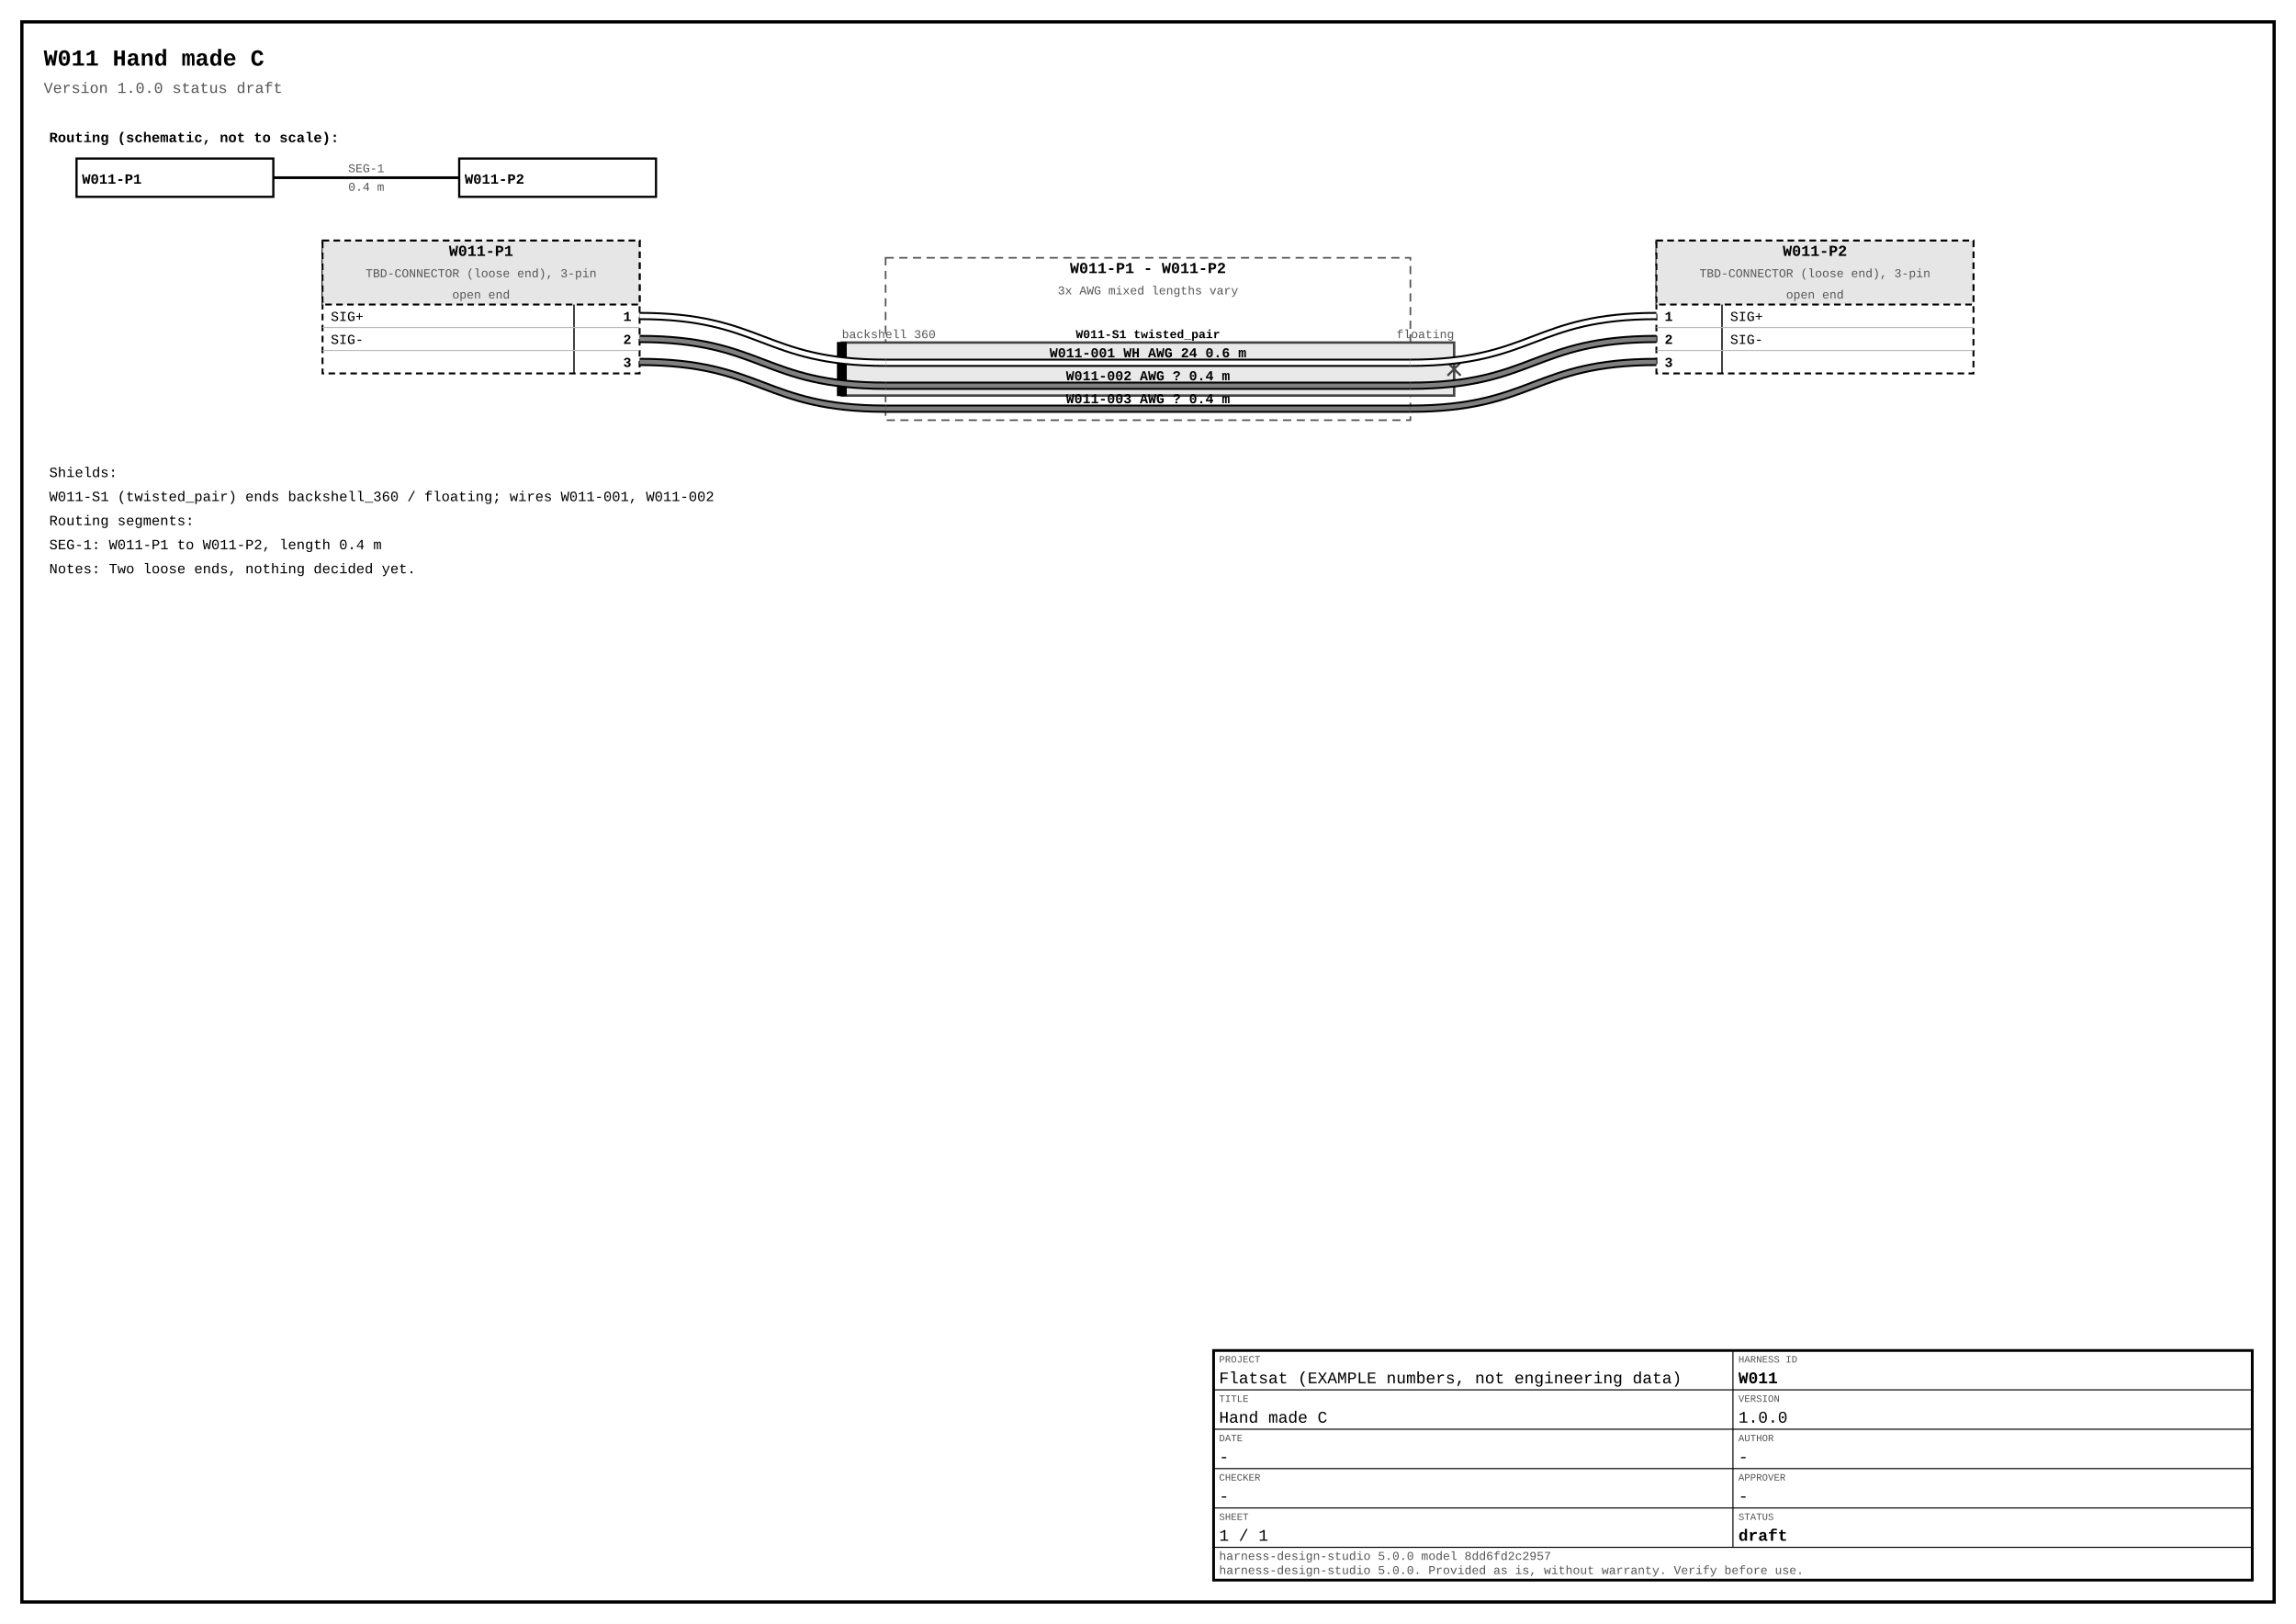
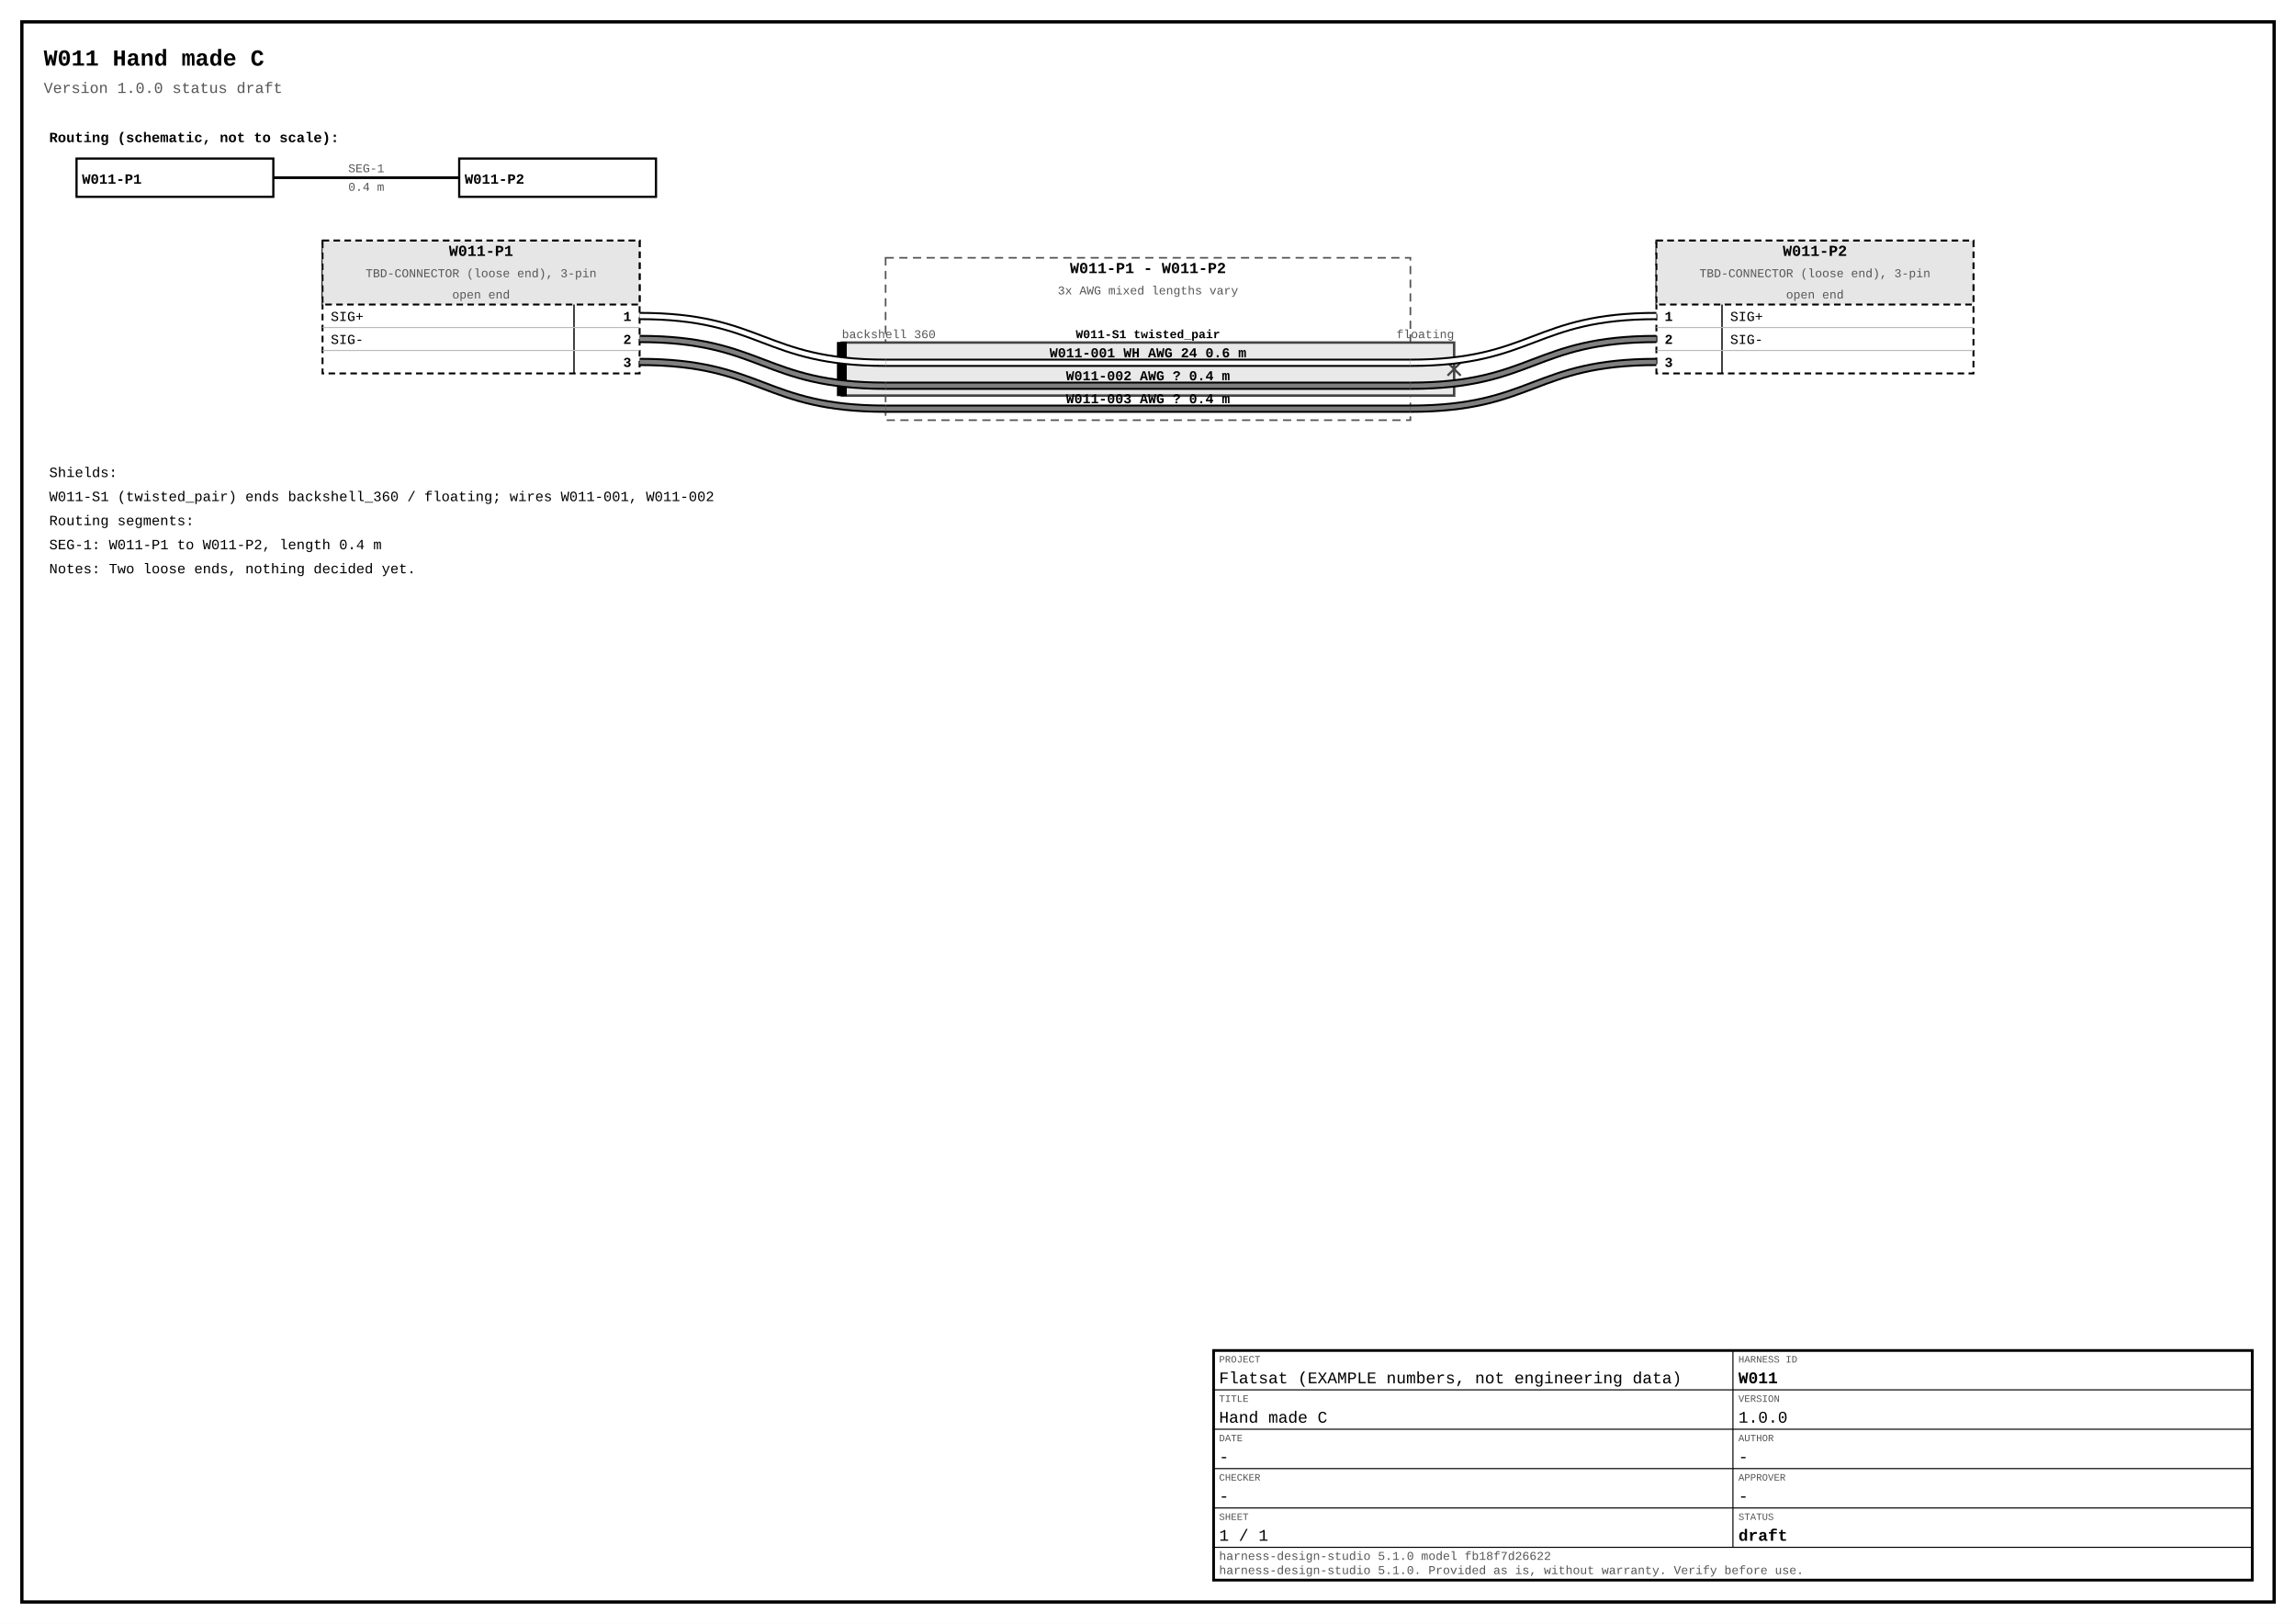
<svg xmlns="http://www.w3.org/2000/svg" width="420mm" height="297mm" viewBox="0 0 420 297" font-family="Courier New, Courier, monospace">
  <rect x="0" y="0" width="420" height="297" fill="#ffffff" />
  <rect x="4" y="4" width="412" height="289" fill="none" stroke="#000000" stroke-width="0.6" />
  <text x="8" y="12" font-size="4.2" font-weight="bold" text-anchor="start" fill="#000000">W011  Hand made C</text>
  <text x="8" y="17" font-size="2.8" text-anchor="start" fill="#555555">Version 1.0.0  status draft</text>
  <text x="9" y="26" font-size="2.6" font-weight="bold" text-anchor="start" fill="#000000">Routing (schematic, not to scale):</text>
  <line x1="50" y1="32.5" x2="84" y2="32.5" stroke="#000000" stroke-width="0.5" />
  <text x="67" y="31.5" font-size="2.2" text-anchor="middle" fill="#555555">SEG-1</text>
  <text x="67" y="34.9" font-size="2.2" text-anchor="middle" fill="#555555">0.4 m</text>
  <rect x="14" y="29" width="36" height="7" fill="#ffffff" stroke="#000000" stroke-width="0.4" />
  <text x="15" y="33.6" font-size="2.6" font-weight="bold" text-anchor="start" fill="#000000">W011-P1</text>
  <rect x="84" y="29" width="36" height="7" fill="#ffffff" stroke="#000000" stroke-width="0.4" />
  <text x="85" y="33.6" font-size="2.6" font-weight="bold" text-anchor="start" fill="#000000">W011-P2</text>
  <rect x="59" y="44" width="58" height="24.3" fill="#ffffff" stroke="#000000" stroke-width="0.35" stroke-dasharray="1.2 0.8" />
  <rect x="59" y="44" width="58" height="11.7" fill="#e6e6e6" stroke="#000000" stroke-width="0.35" stroke-dasharray="1.2 0.8" />
  <text x="88" y="46.8" font-size="2.8" font-weight="bold" text-anchor="middle" fill="#000000">W011-P1</text>
  <text x="88" y="50.7" font-size="2.2" text-anchor="middle" fill="#555555" data-ref="part/W011-P1">TBD-CONNECTOR (loose end), 3-pin</text>
  <text x="88" y="54.6" font-size="2.2" text-anchor="middle" fill="#555555" data-ref="end/W011-P1">open end</text>
  <line x1="105" y1="55.7" x2="105" y2="68.3" stroke="#000000" stroke-width="0.25" />
  <line x1="59" y1="59.9" x2="117" y2="59.9" stroke="#bbbbbb" stroke-width="0.2" />
  <text x="60.5" y="58.7" font-size="2.5" text-anchor="start" fill="#000000" data-ref="sig/W011-P1/1">SIG+</text>
  <text x="115.5" y="58.7" font-size="2.5" font-weight="bold" text-anchor="end" fill="#000000" data-ref="pin/W011-P1/1">1</text>
  <line x1="59" y1="64.1" x2="117" y2="64.1" stroke="#bbbbbb" stroke-width="0.2" />
  <text x="60.5" y="62.9" font-size="2.5" text-anchor="start" fill="#000000" data-ref="sig/W011-P1/2">SIG-</text>
  <text x="115.5" y="62.9" font-size="2.5" font-weight="bold" text-anchor="end" fill="#000000" data-ref="pin/W011-P1/2">2</text>
  <text x="60.5" y="67.1" font-size="2.5" text-anchor="start" fill="#000000" data-ref="sig/W011-P1/3" />
  <text x="115.5" y="67.1" font-size="2.5" font-weight="bold" text-anchor="end" fill="#000000" data-ref="pin/W011-P1/3">3</text>
  <rect x="303" y="44" width="58" height="24.3" fill="#ffffff" stroke="#000000" stroke-width="0.35" stroke-dasharray="1.2 0.8" />
  <rect x="303" y="44" width="58" height="11.7" fill="#e6e6e6" stroke="#000000" stroke-width="0.35" stroke-dasharray="1.2 0.8" />
  <text x="332" y="46.8" font-size="2.8" font-weight="bold" text-anchor="middle" fill="#000000">W011-P2</text>
  <text x="332" y="50.7" font-size="2.2" text-anchor="middle" fill="#555555" data-ref="part/W011-P2">TBD-CONNECTOR (loose end), 3-pin</text>
  <text x="332" y="54.6" font-size="2.2" text-anchor="middle" fill="#555555" data-ref="end/W011-P2">open end</text>
  <line x1="315" y1="55.7" x2="315" y2="68.3" stroke="#000000" stroke-width="0.25" />
  <line x1="303" y1="59.9" x2="361" y2="59.9" stroke="#bbbbbb" stroke-width="0.2" />
  <text x="304.5" y="58.7" font-size="2.5" font-weight="bold" text-anchor="start" fill="#000000" data-ref="pin/W011-P2/1">1</text>
  <text x="316.5" y="58.7" font-size="2.5" text-anchor="start" fill="#000000" data-ref="sig/W011-P2/1">SIG+</text>
  <line x1="303" y1="64.1" x2="361" y2="64.1" stroke="#bbbbbb" stroke-width="0.2" />
  <text x="304.5" y="62.9" font-size="2.5" font-weight="bold" text-anchor="start" fill="#000000" data-ref="pin/W011-P2/2">2</text>
  <text x="316.5" y="62.9" font-size="2.5" text-anchor="start" fill="#000000" data-ref="sig/W011-P2/2">SIG-</text>
  <text x="304.5" y="67.1" font-size="2.5" font-weight="bold" text-anchor="start" fill="#000000" data-ref="pin/W011-P2/3">3</text>
  <text x="316.5" y="67.1" font-size="2.5" text-anchor="start" fill="#000000" data-ref="sig/W011-P2/3" />
  <rect x="162" y="47.15" width="96" height="29.7" fill="none" stroke="#555555" stroke-width="0.3" stroke-dasharray="1.5 1" />
  <text x="210" y="49.95" font-size="2.8" font-weight="bold" text-anchor="middle" fill="#000000">W011-P1 - W011-P2</text>
  <text x="210" y="53.85" font-size="2.2" text-anchor="middle" fill="#555555">3x  AWG mixed  lengths vary</text>
  <rect x="154" y="62.65" width="112" height="9.7" fill="#e9e9e9" stroke="#444444" stroke-width="0.45" />
  <text x="210" y="61.85" font-size="2.2" font-weight="bold" text-anchor="middle" fill="#000000">W011-S1  twisted_pair</text>
  <text x="154" y="61.85" font-size="2.2" text-anchor="start" fill="#555555">backshell 360</text>
  <text x="266" y="61.85" font-size="2.2" text-anchor="end" fill="#555555">floating</text>
  <rect x="153.2" y="62.65" width="1.6" height="9.7" fill="#000000" stroke="#000000" stroke-width="0.2" />
  <line x1="264.8" y1="66.3" x2="267.2" y2="68.7" stroke="#444444" stroke-width="0.4" />
  <line x1="264.8" y1="68.7" x2="267.2" y2="66.3" stroke="#444444" stroke-width="0.4" />
  <path d="M 117 57.8 C 139.5 57.8 139.5 66.35 162 66.35" fill="none" stroke="#000000" stroke-width="1.5" />
  <line x1="162" y1="66.35" x2="258" y2="66.35" stroke="#000000" stroke-width="1.5" />
  <path d="M 258 66.35 C 280.5 66.35 280.5 57.8 303 57.8" fill="none" stroke="#000000" stroke-width="1.5" />
  <path d="M 117 57.8 C 139.5 57.8 139.5 66.35 162 66.35" fill="none" stroke="#ffffff" stroke-width="0.8" />
  <line x1="162" y1="66.35" x2="258" y2="66.35" stroke="#ffffff" stroke-width="0.8" />
  <path d="M 258 66.35 C 280.5 66.35 280.5 57.8 303 57.8" fill="none" stroke="#ffffff" stroke-width="0.8" />
  <text x="210" y="65.35" font-size="2.5" font-weight="bold" text-anchor="middle" fill="#000000">W011-001  WH  AWG 24  0.6 m</text>
  <path d="M 117 62 C 139.5 62 139.5 70.55 162 70.55" fill="none" stroke="#000000" stroke-width="1.5" />
  <line x1="162" y1="70.55" x2="258" y2="70.55" stroke="#000000" stroke-width="1.5" />
  <path d="M 258 70.55 C 280.5 70.55 280.5 62 303 62" fill="none" stroke="#000000" stroke-width="1.5" />
  <path d="M 117 62 C 139.5 62 139.5 70.55 162 70.55" fill="none" stroke="#808080" stroke-width="0.8" />
  <line x1="162" y1="70.55" x2="258" y2="70.55" stroke="#808080" stroke-width="0.8" />
  <path d="M 258 70.55 C 280.5 70.55 280.5 62 303 62" fill="none" stroke="#808080" stroke-width="0.8" />
  <text x="210" y="69.55" font-size="2.5" font-weight="bold" text-anchor="middle" fill="#000000">W011-002  AWG ?  0.4 m</text>
  <path d="M 117 66.2 C 139.5 66.2 139.5 74.75 162 74.75" fill="none" stroke="#000000" stroke-width="1.5" />
  <line x1="162" y1="74.75" x2="258" y2="74.75" stroke="#000000" stroke-width="1.5" />
  <path d="M 258 74.75 C 280.5 74.75 280.5 66.2 303 66.2" fill="none" stroke="#000000" stroke-width="1.5" />
  <path d="M 117 66.2 C 139.5 66.2 139.5 74.75 162 74.75" fill="none" stroke="#808080" stroke-width="0.8" />
  <line x1="162" y1="74.75" x2="258" y2="74.75" stroke="#808080" stroke-width="0.8" />
  <path d="M 258 74.75 C 280.5 74.75 280.5 66.2 303 66.2" fill="none" stroke="#808080" stroke-width="0.8" />
  <text x="210" y="73.75" font-size="2.5" font-weight="bold" text-anchor="middle" fill="#000000">W011-003  AWG ?  0.4 m</text>
  <text x="9" y="87.25" font-size="2.6" text-anchor="start" fill="#000000">Shields:</text>
  <text x="9" y="91.65" font-size="2.6" text-anchor="start" fill="#000000">  W011-S1 (twisted_pair) ends backshell_360 / floating; wires W011-001, W011-002</text>
  <text x="9" y="96.05" font-size="2.6" text-anchor="start" fill="#000000">Routing segments:</text>
  <text x="9" y="100.45" font-size="2.6" text-anchor="start" fill="#000000">  SEG-1: W011-P1 to W011-P2, length 0.4 m</text>
  <text x="9" y="104.85" font-size="2.6" text-anchor="start" fill="#000000">Notes: Two loose ends, nothing decided yet.</text>
  <rect x="222" y="247" width="190" height="42" fill="none" stroke="#000000" stroke-width="0.5" />
  <line x1="222" y1="247" x2="317" y2="247" stroke="#000000" stroke-width="0.2" />
  <text x="223" y="249.2" font-size="1.8" text-anchor="start" fill="#555555">PROJECT</text>
  <text x="223" y="253" font-size="3" text-anchor="start" fill="#000000">Flatsat (EXAMPLE numbers, not engineering data)</text>
  <line x1="317" y1="247" x2="412" y2="247" stroke="#000000" stroke-width="0.2" />
  <text x="318" y="249.2" font-size="1.8" text-anchor="start" fill="#555555">HARNESS ID</text>
  <text x="318" y="253" font-size="3" font-weight="bold" text-anchor="start" fill="#000000">W011</text>
  <line x1="222" y1="254.2" x2="317" y2="254.2" stroke="#000000" stroke-width="0.2" />
  <text x="223" y="256.4" font-size="1.8" text-anchor="start" fill="#555555">TITLE</text>
  <text x="223" y="260.2" font-size="3" text-anchor="start" fill="#000000">Hand made C</text>
  <line x1="317" y1="254.2" x2="412" y2="254.2" stroke="#000000" stroke-width="0.2" />
  <text x="318" y="256.4" font-size="1.8" text-anchor="start" fill="#555555">VERSION</text>
  <text x="318" y="260.2" font-size="3" text-anchor="start" fill="#000000">1.0.0</text>
  <line x1="222" y1="261.4" x2="317" y2="261.4" stroke="#000000" stroke-width="0.2" />
  <text x="223" y="263.6" font-size="1.8" text-anchor="start" fill="#555555">DATE</text>
  <text x="223" y="267.4" font-size="3" text-anchor="start" fill="#000000">-</text>
  <line x1="317" y1="261.4" x2="412" y2="261.4" stroke="#000000" stroke-width="0.2" />
  <text x="318" y="263.6" font-size="1.8" text-anchor="start" fill="#555555">AUTHOR</text>
  <text x="318" y="267.4" font-size="3" text-anchor="start" fill="#000000">-</text>
  <line x1="222" y1="268.6" x2="317" y2="268.6" stroke="#000000" stroke-width="0.2" />
  <text x="223" y="270.8" font-size="1.8" text-anchor="start" fill="#555555">CHECKER</text>
  <text x="223" y="274.6" font-size="3" text-anchor="start" fill="#000000">-</text>
  <line x1="317" y1="268.6" x2="412" y2="268.6" stroke="#000000" stroke-width="0.2" />
  <text x="318" y="270.8" font-size="1.8" text-anchor="start" fill="#555555">APPROVER</text>
  <text x="318" y="274.6" font-size="3" text-anchor="start" fill="#000000">-</text>
  <line x1="222" y1="275.8" x2="317" y2="275.8" stroke="#000000" stroke-width="0.2" />
  <text x="223" y="278" font-size="1.8" text-anchor="start" fill="#555555">SHEET</text>
  <text x="223" y="281.8" font-size="3" text-anchor="start" fill="#000000">1 / 1</text>
  <line x1="317" y1="275.8" x2="412" y2="275.8" stroke="#000000" stroke-width="0.2" />
  <text x="318" y="278" font-size="1.8" text-anchor="start" fill="#555555">STATUS</text>
  <text x="318" y="281.8" font-size="3" font-weight="bold" text-anchor="start" fill="#000000">draft</text>
  <line x1="317" y1="247" x2="317" y2="283" stroke="#000000" stroke-width="0.2" />
  <line x1="222" y1="283" x2="412" y2="283" stroke="#000000" stroke-width="0.2" />
-   <text x="223" y="285.3" font-size="2.2" text-anchor="start" fill="#555555">harness-design-studio 5.0.0 model 8dd6fd2c2957</text>
-   <text x="223" y="287.9" font-size="2.2" text-anchor="start" fill="#555555">harness-design-studio 5.0.0. Provided as is, without warranty. Verify before use.</text>
+   <text x="223" y="285.3" font-size="2.2" text-anchor="start" fill="#555555">harness-design-studio 5.1.0 model fb18f7d26622</text>
+   <text x="223" y="287.9" font-size="2.2" text-anchor="start" fill="#555555">harness-design-studio 5.1.0. Provided as is, without warranty. Verify before use.</text>
</svg>
